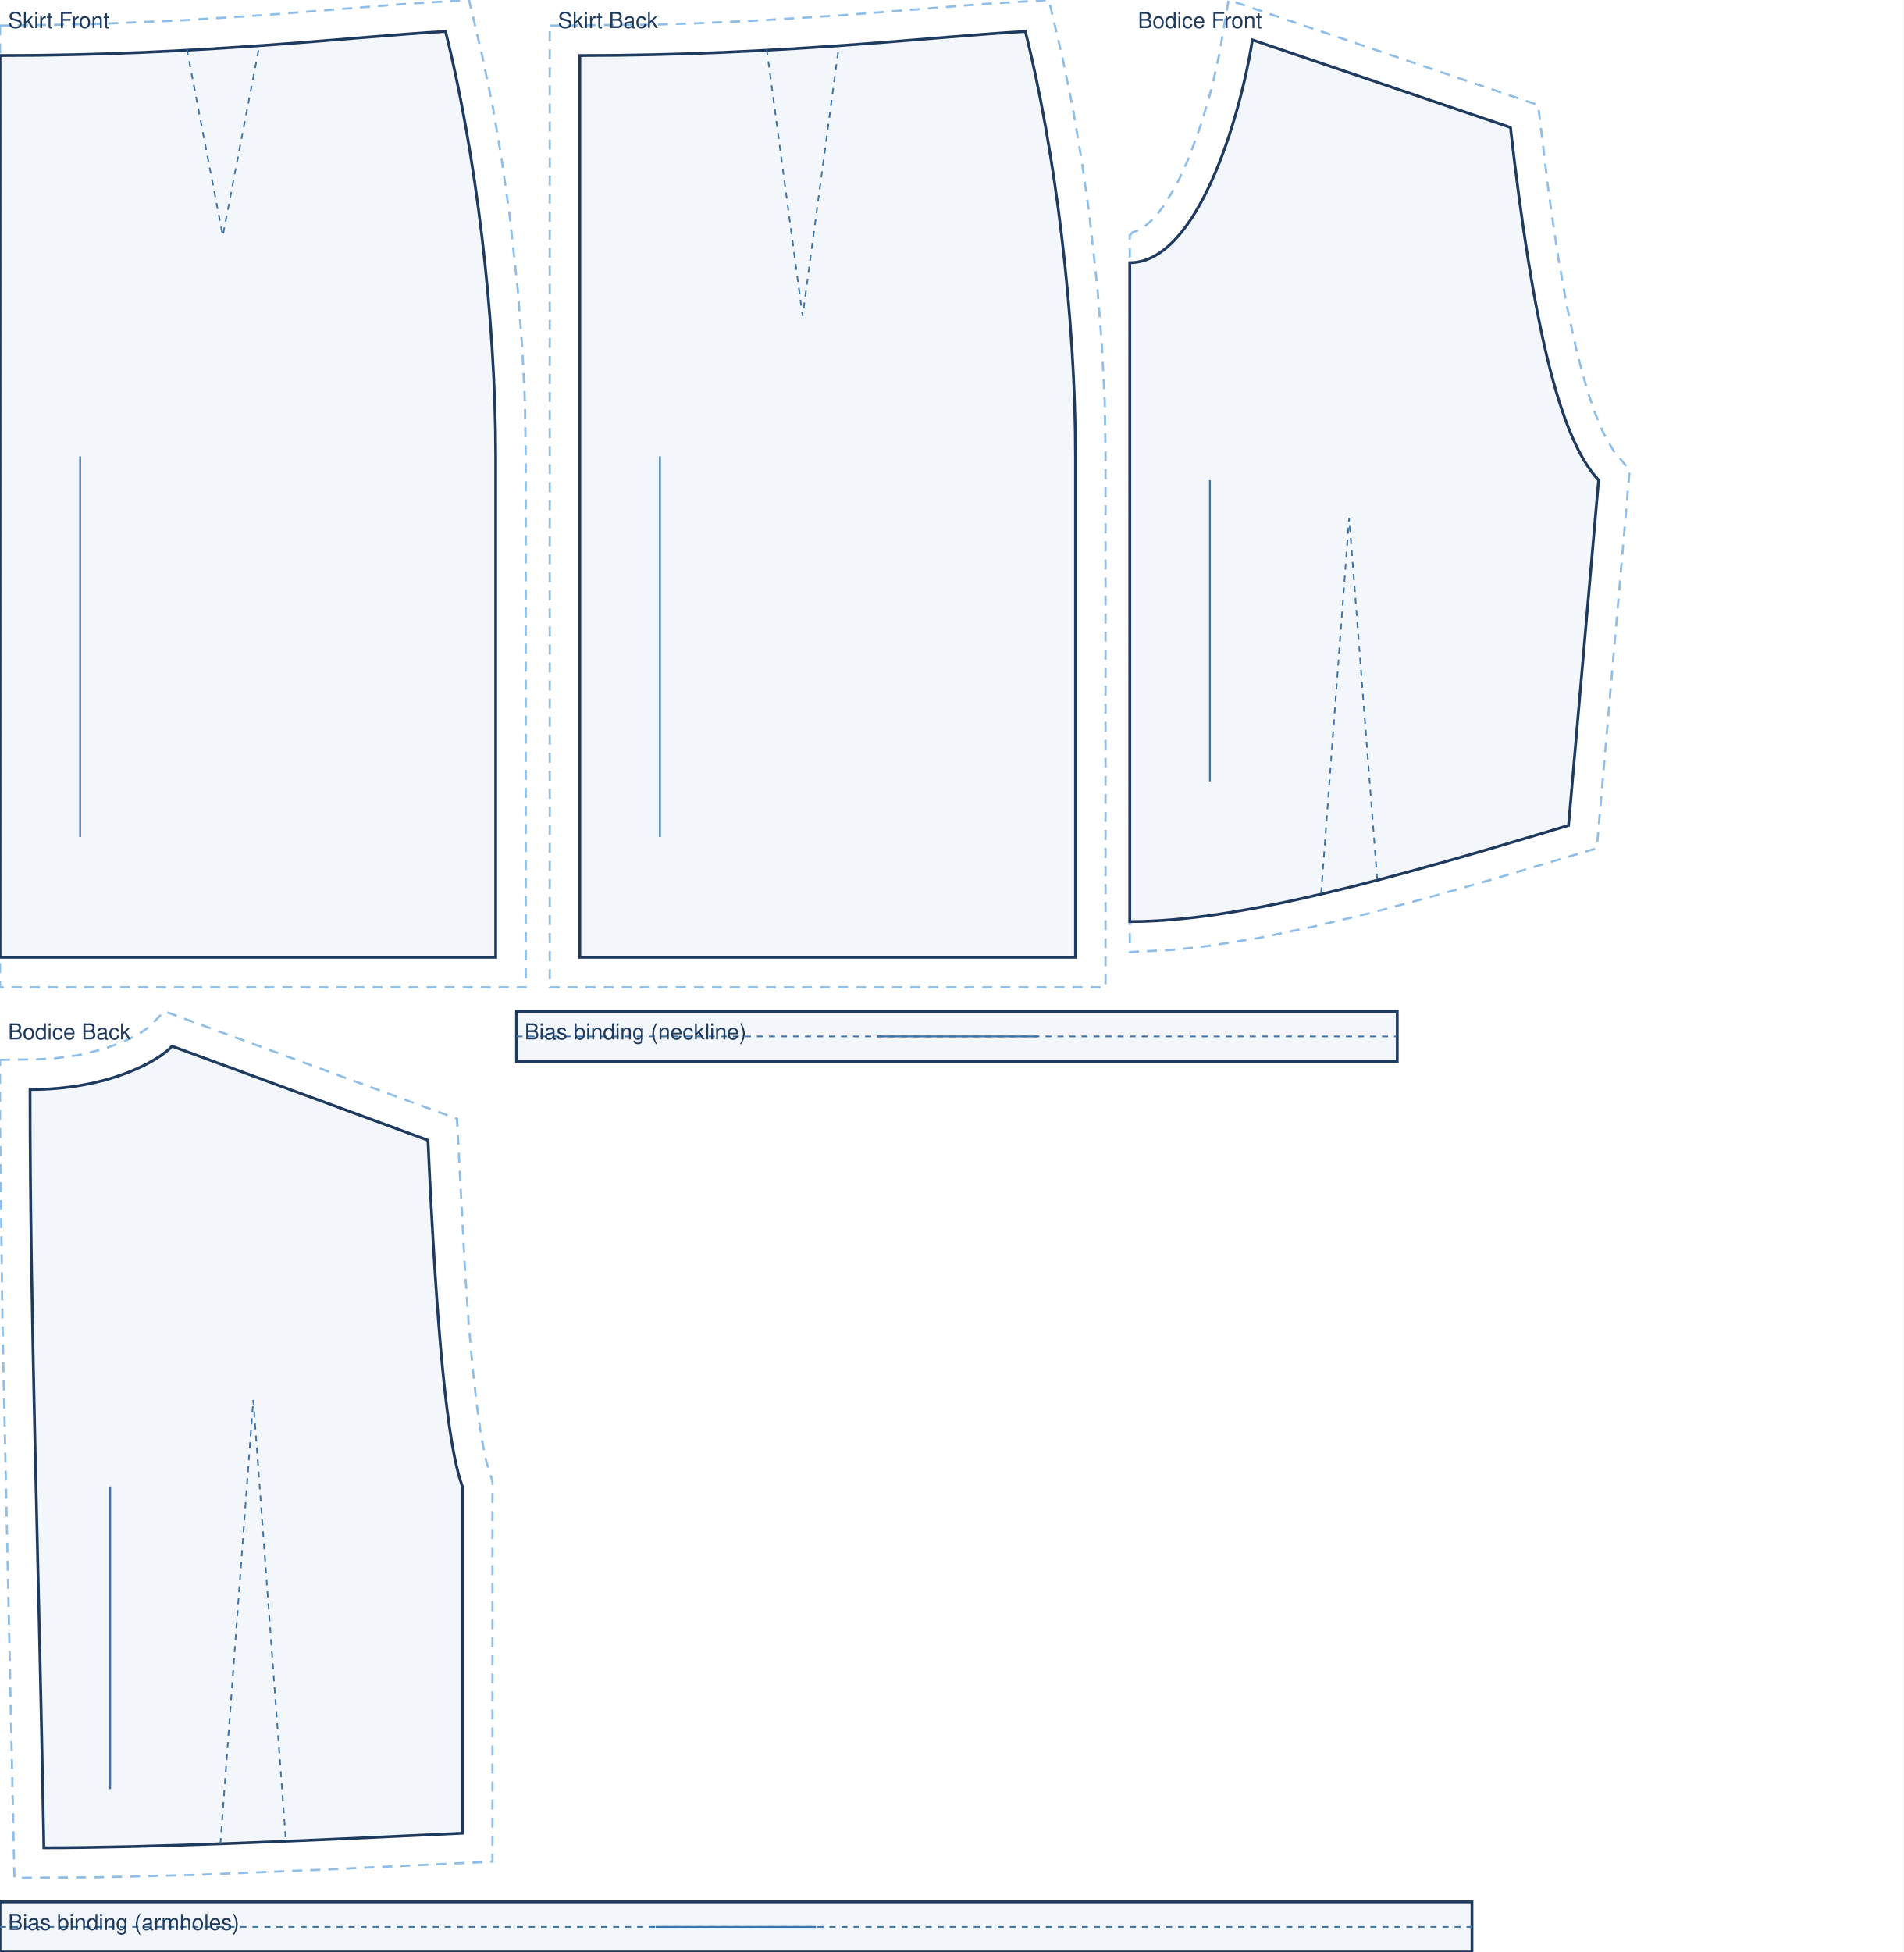
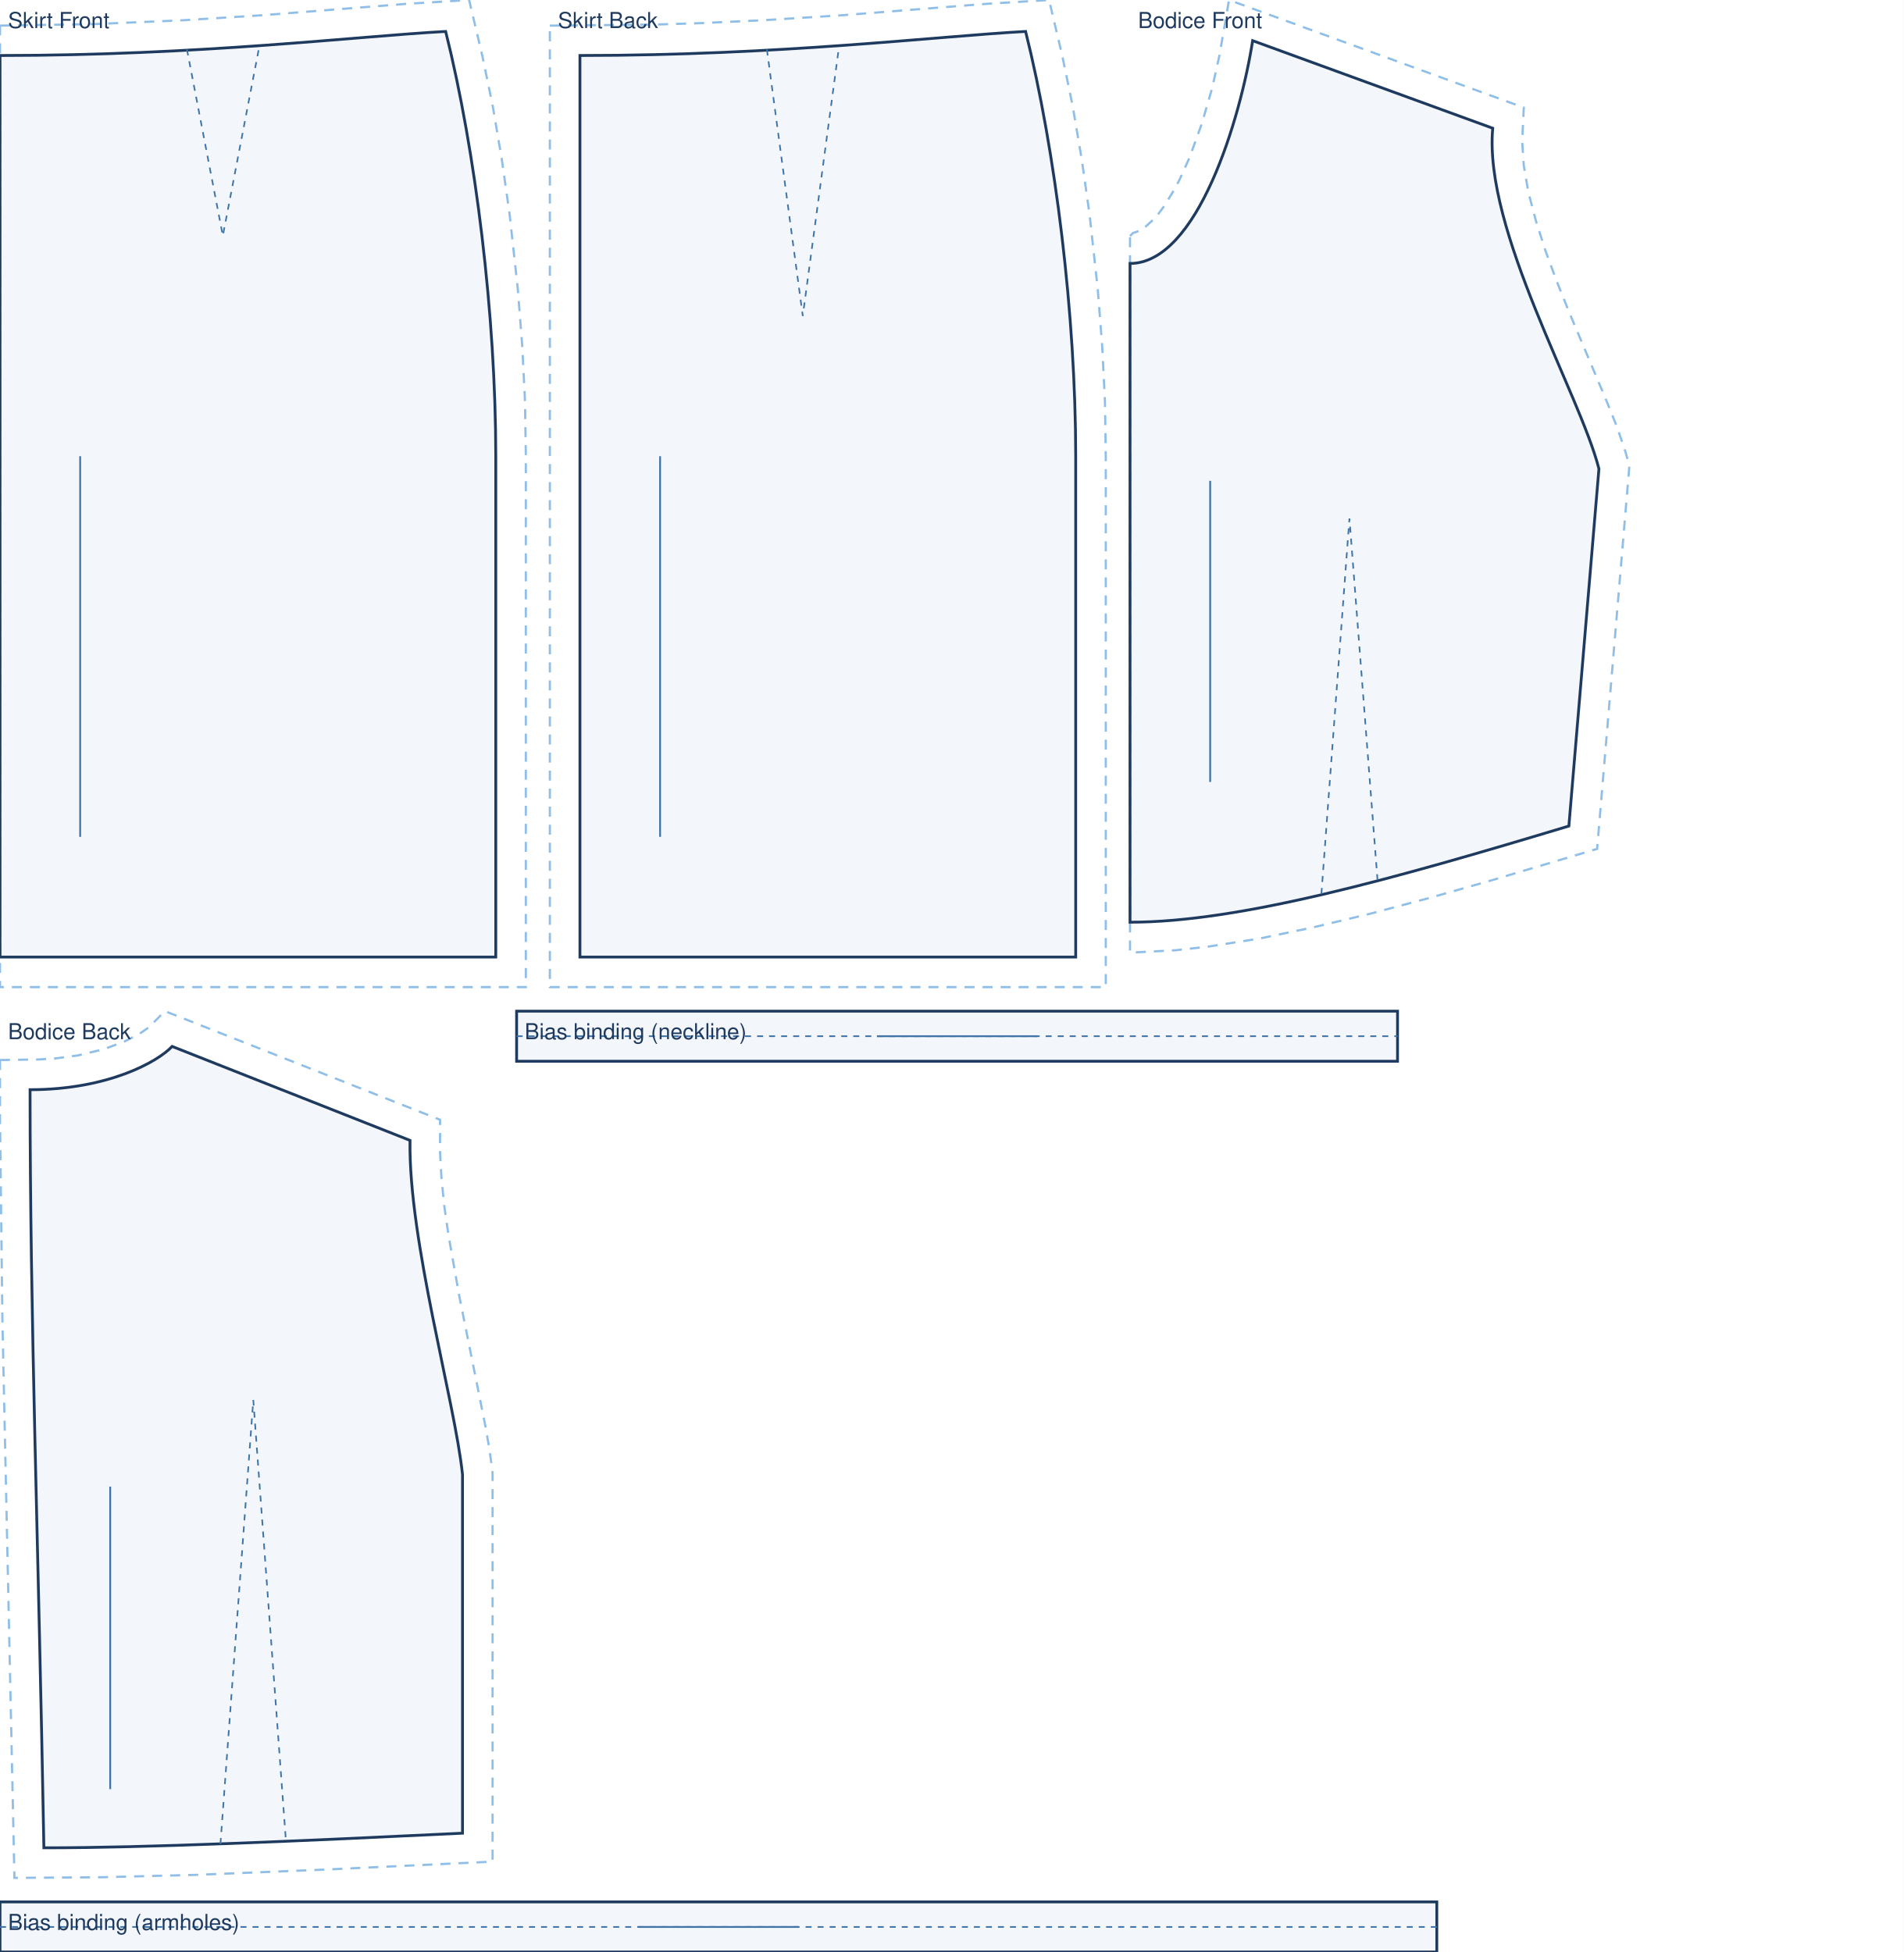
- <svg xmlns="http://www.w3.org/2000/svg" viewBox="0 0 950.0 974.1" width="100%" role="img">
-   <rect width="950.0" height="974.1" fill="#fff" />
+ <svg xmlns="http://www.w3.org/2000/svg" viewBox="0 0 950.0 974.3" width="100%" role="img">
+   <rect width="950.0" height="974.3" fill="#fff" />
  <path transform="translate(0.0 27.7)" d="M 0.0 -14.9 L 47.7 -15.7 L 91.5 -17.6 L 131.0 -20.1 L 203.1 -25.8 L 234.1 -27.7 L 240.7 0.2 L 245.9 25.3 L 250.4 51.8 L 254.3 79.2 L 258.4 116.6 L 260.6 144.8 L 262.0 172.8 L 262.4 200.0 L 262.4 465.0 L 0.0 465.0 Z" fill="none" stroke="#8fbfe8" stroke-width="1.1" stroke-dasharray="5 4" />
  <path transform="translate(0.0 27.7)" d="M 0.0 0.0 C 100.1 0.0 178.0 -9.6 222.4 -12.0 C 237.4 48.0 247.4 130.0 247.4 200.0 L 247.4 450.0 C 148.5 450.0 74.2 450.0 0.0 450.0 L 0.0 0.0 Z" fill="rgba(63,116,168,.06)" stroke="#1f3a5f" stroke-width="1.4" />
  <path transform="translate(0.0 27.7)" d="M 93.3 -3.0 L 111.2 90.0 L 129.1 -3.0" fill="none" stroke="#3f74a8" stroke-width="0.8" stroke-dasharray="3 3" />
  <line transform="translate(0.0 27.7)" x1="40.0" y1="200.0" x2="40.0" y2="390.0" stroke="#3f74a8" stroke-width="0.9" />
  <text transform="translate(0.0 27.7)" x="4.0" y="-13.7" font-family="Helvetica,Arial,sans-serif" font-size="11" fill="#1f3a5f">Skirt Front</text>
  <path transform="translate(289.4 27.7)" d="M -15.0 -14.9 L 36.1 -15.4 L 59.0 -16.1 L 91.5 -17.6 L 131.0 -20.1 L 203.1 -25.8 L 234.1 -27.7 L 240.7 0.2 L 245.9 25.3 L 250.4 51.8 L 254.3 79.2 L 258.4 116.6 L 260.6 144.8 L 262.0 172.8 L 262.4 200.0 L 262.4 465.0 L -15.0 465.0 Z" fill="none" stroke="#8fbfe8" stroke-width="1.1" stroke-dasharray="5 4" />
  <path transform="translate(289.4 27.7)" d="M 0.0 0.0 C 100.1 0.0 178.0 -9.6 222.4 -12.0 C 237.4 48.0 247.4 130.0 247.4 200.0 L 247.4 450.0 C 148.5 450.0 74.2 450.0 0.0 450.0 L 0.0 0.0 Z" fill="rgba(63,116,168,.06)" stroke="#1f3a5f" stroke-width="1.4" />
  <path transform="translate(289.4 27.7)" d="M 93.3 -3.0 L 111.2 130.0 L 129.1 -3.0" fill="none" stroke="#3f74a8" stroke-width="0.8" stroke-dasharray="3 3" />
  <line transform="translate(289.4 27.7)" x1="40.0" y1="200.0" x2="40.0" y2="390.0" stroke="#3f74a8" stroke-width="0.9" />
  <text transform="translate(289.4 27.7)" x="-11.0" y="-13.7" font-family="Helvetica,Arial,sans-serif" font-size="11" fill="#1f3a5f">Skirt Back</text>
-   <path transform="translate(563.9 19.9)" d="M 0.0 97.5 L 1.5 96.0 L 5.0 94.8 L 7.1 93.4 L 11.9 89.1 L 14.5 86.0 L 17.1 82.5 L 22.3 74.0 L 24.8 69.2 L 29.6 58.6 L 35.8 41.5 L 40.9 24.0 L 44.6 7.5 L 49.3 -19.9 L 203.8 32.5 L 209.1 76.2 L 213.5 106.7 L 218.3 133.5 L 223.3 156.5 L 228.6 175.7 L 232.3 186.4 L 236.0 195.3 L 237.9 199.0 L 241.5 205.1 L 249.5 214.7 L 233.1 403.4 L 180.4 419.1 L 149.4 427.9 L 119.7 435.8 L 91.3 442.6 L 64.4 448.2 L 38.9 452.2 L 22.8 454.0 L 0.0 455.2 L 0.0 123.5 Z" fill="none" stroke="#8fbfe8" stroke-width="1.1" stroke-dasharray="5 4" />
-   <path transform="translate(563.9 19.9)" d="M 0.0 111.2 C 33.7 111.2 55.1 38.9 61.2 0.0 L 190.0 43.7 C 201.0 140.5 214.2 198.6 234.0 219.7 L 219.0 392.0 C 131.4 418.4 54.8 440.0 0.0 440.0 C 0.0 308.5 0.0 209.8 0.0 111.2 Z" fill="rgba(63,116,168,.06)" stroke="#1f3a5f" stroke-width="1.4" />
-   <path transform="translate(563.9 19.9)" d="M 95.5 425.9 L 109.5 238.5 L 123.5 418.8" fill="none" stroke="#3f74a8" stroke-width="0.8" stroke-dasharray="3 3" />
-   <line transform="translate(563.9 19.9)" x1="40.0" y1="219.7" x2="40.0" y2="370.0" stroke="#3f74a8" stroke-width="0.9" />
-   <text transform="translate(563.9 19.9)" x="4.0" y="-5.9" font-family="Helvetica,Arial,sans-serif" font-size="11" fill="#1f3a5f">Bodice Front</text>
-   <path transform="translate(15.0 522.1)" d="M -15.0 6.8 L 4.4 6.5 L 12.6 6.0 L 23.9 4.5 L 36.7 1.4 L 47.0 -2.4 L 54.6 -6.3 L 59.1 -9.4 L 67.1 -17.4 L 213.1 36.2 L 217.0 110.1 L 218.8 136.7 L 220.8 159.7 L 223.0 179.1 L 225.2 194.8 L 227.6 206.7 L 230.8 217.2 L 230.8 406.9 L 146.3 410.9 L 82.8 413.5 L 35.0 414.7 L -7.8 415.0 L -13.8 136.8 L -15.0 35.8 Z" fill="none" stroke="#8fbfe8" stroke-width="1.1" stroke-dasharray="5 4" />
-   <path transform="translate(15.0 522.1)" d="M 0.0 21.6 C 39.0 21.6 63.8 7.6 70.9 0.0 L 198.6 46.9 C 202.9 141.9 208.1 199.0 215.8 219.7 L 215.8 392.7 C 132.2 396.7 59.1 400.0 6.9 400.0 C 4.2 248.6 0.0 135.1 0.0 21.6 Z" fill="rgba(63,116,168,.06)" stroke="#1f3a5f" stroke-width="1.4" />
-   <path transform="translate(15.0 522.1)" d="M 95.0 398.1 L 111.4 176.5 L 127.7 396.8" fill="none" stroke="#3f74a8" stroke-width="0.8" stroke-dasharray="3 3" />
-   <line transform="translate(15.0 522.1)" x1="40.0" y1="219.7" x2="40.0" y2="370.7" stroke="#3f74a8" stroke-width="0.9" />
-   <text transform="translate(15.0 522.1)" x="-11.0" y="-3.4" font-family="Helvetica,Arial,sans-serif" font-size="11" fill="#1f3a5f">Bodice Back</text>
+   <path transform="translate(563.9 20.3)" d="M 0.0 97.5 L 1.5 96.0 L 5.0 94.8 L 7.1 93.4 L 11.9 89.1 L 14.5 86.0 L 17.1 82.5 L 22.3 74.0 L 24.8 69.2 L 29.6 58.6 L 35.8 41.5 L 40.9 24.0 L 44.6 7.5 L 49.4 -20.3 L 196.5 33.4 L 195.7 50.4 L 196.5 62.3 L 198.8 75.7 L 202.6 90.1 L 207.4 105.1 L 213.1 120.5 L 219.3 135.9 L 237.7 179.6 L 242.9 192.5 L 247.0 204.4 L 249.2 212.2 L 233.1 403.4 L 180.4 419.1 L 149.4 427.9 L 119.7 435.8 L 91.3 442.6 L 64.4 448.2 L 38.9 452.2 L 22.8 454.0 L 0.0 455.2 L 0.0 123.5 Z" fill="none" stroke="#8fbfe8" stroke-width="1.1" stroke-dasharray="5 4" />
+   <path transform="translate(563.9 20.3)" d="M 0.0 111.2 C 33.7 111.2 55.1 38.9 61.2 0.0 L 181.0 43.7 C 176.4 94.7 224.5 176.3 234.0 213.7 L 219.0 392.0 C 131.4 418.4 54.8 440.0 0.0 440.0 C 0.0 308.5 0.0 209.8 0.0 111.2 Z" fill="rgba(63,116,168,.06)" stroke="#1f3a5f" stroke-width="1.4" />
+   <path transform="translate(563.9 20.3)" d="M 95.5 425.9 L 109.5 238.5 L 123.5 418.8" fill="none" stroke="#3f74a8" stroke-width="0.8" stroke-dasharray="3 3" />
+   <line transform="translate(563.9 20.3)" x1="40.0" y1="219.7" x2="40.0" y2="370.0" stroke="#3f74a8" stroke-width="0.9" />
+   <text transform="translate(563.9 20.3)" x="4.0" y="-6.3" font-family="Helvetica,Arial,sans-serif" font-size="11" fill="#1f3a5f">Bodice Front</text>
+   <path transform="translate(15.0 522.3)" d="M -15.0 6.8 L 4.4 6.5 L 12.6 6.0 L 23.9 4.5 L 36.7 1.4 L 47.0 -2.4 L 54.6 -6.3 L 59.1 -9.4 L 67.3 -17.6 L 204.6 36.6 L 204.6 53.0 L 205.3 65.7 L 206.7 79.6 L 208.8 94.2 L 214.2 124.7 L 227.2 189.4 L 229.3 201.4 L 230.8 212.8 L 230.8 406.9 L 146.3 410.9 L 82.8 413.5 L 35.0 414.7 L -7.8 415.0 L -13.8 136.8 L -15.0 35.8 Z" fill="none" stroke="#8fbfe8" stroke-width="1.1" stroke-dasharray="5 4" />
+   <path transform="translate(15.0 522.3)" d="M 0.0 21.6 C 39.0 21.6 63.8 7.6 70.9 0.0 L 189.6 46.9 C 188.8 96.9 212.0 177.0 215.8 213.7 L 215.8 392.7 C 132.2 396.7 59.1 400.0 6.9 400.0 C 4.2 248.6 0.0 135.1 0.0 21.6 Z" fill="rgba(63,116,168,.06)" stroke="#1f3a5f" stroke-width="1.4" />
+   <path transform="translate(15.0 522.3)" d="M 95.0 398.1 L 111.4 176.5 L 127.7 396.8" fill="none" stroke="#3f74a8" stroke-width="0.8" stroke-dasharray="3 3" />
+   <line transform="translate(15.0 522.3)" x1="40.0" y1="219.7" x2="40.0" y2="370.7" stroke="#3f74a8" stroke-width="0.9" />
+   <text transform="translate(15.0 522.3)" x="-11.0" y="-3.6" font-family="Helvetica,Arial,sans-serif" font-size="11" fill="#1f3a5f">Bodice Back</text>
  <path transform="translate(257.8 504.7)" d="M 0.0 0.0 L 439.6 0.0 L 439.6 25.0 L 0.0 25.0 Z" fill="rgba(63,116,168,.06)" stroke="#1f3a5f" stroke-width="1.4" />
  <path transform="translate(257.8 504.7)" d="M 0.0 12.5 L 439.6 12.5" fill="none" stroke="#3f74a8" stroke-width="0.8" stroke-dasharray="3 3" />
  <line transform="translate(257.8 504.7)" x1="179.8" y1="12.5" x2="259.8" y2="12.5" stroke="#3f74a8" stroke-width="0.9" />
  <text transform="translate(257.8 504.7)" x="4.0" y="14.0" font-family="Helvetica,Arial,sans-serif" font-size="11" fill="#1f3a5f">Bias binding (neckline)</text>
-   <path transform="translate(0.0 949.1)" d="M 0.0 0.0 L 734.7 0.0 L 734.7 25.0 L 0.0 25.0 Z" fill="rgba(63,116,168,.06)" stroke="#1f3a5f" stroke-width="1.4" />
-   <path transform="translate(0.0 949.1)" d="M 0.0 12.5 L 734.7 12.5" fill="none" stroke="#3f74a8" stroke-width="0.8" stroke-dasharray="3 3" />
-   <line transform="translate(0.0 949.1)" x1="327.3" y1="12.5" x2="407.3" y2="12.5" stroke="#3f74a8" stroke-width="0.9" />
-   <text transform="translate(0.0 949.1)" x="4.0" y="14.0" font-family="Helvetica,Arial,sans-serif" font-size="11" fill="#1f3a5f">Bias binding (armholes)</text>
+   <path transform="translate(0.0 949.3)" d="M 0.0 0.0 L 717.0 0.0 L 717.0 25.0 L 0.0 25.0 Z" fill="rgba(63,116,168,.06)" stroke="#1f3a5f" stroke-width="1.4" />
+   <path transform="translate(0.0 949.3)" d="M 0.0 12.5 L 717.0 12.5" fill="none" stroke="#3f74a8" stroke-width="0.8" stroke-dasharray="3 3" />
+   <line transform="translate(0.0 949.3)" x1="318.5" y1="12.5" x2="398.5" y2="12.5" stroke="#3f74a8" stroke-width="0.9" />
+   <text transform="translate(0.0 949.3)" x="4.0" y="14.0" font-family="Helvetica,Arial,sans-serif" font-size="11" fill="#1f3a5f">Bias binding (armholes)</text>
</svg>
